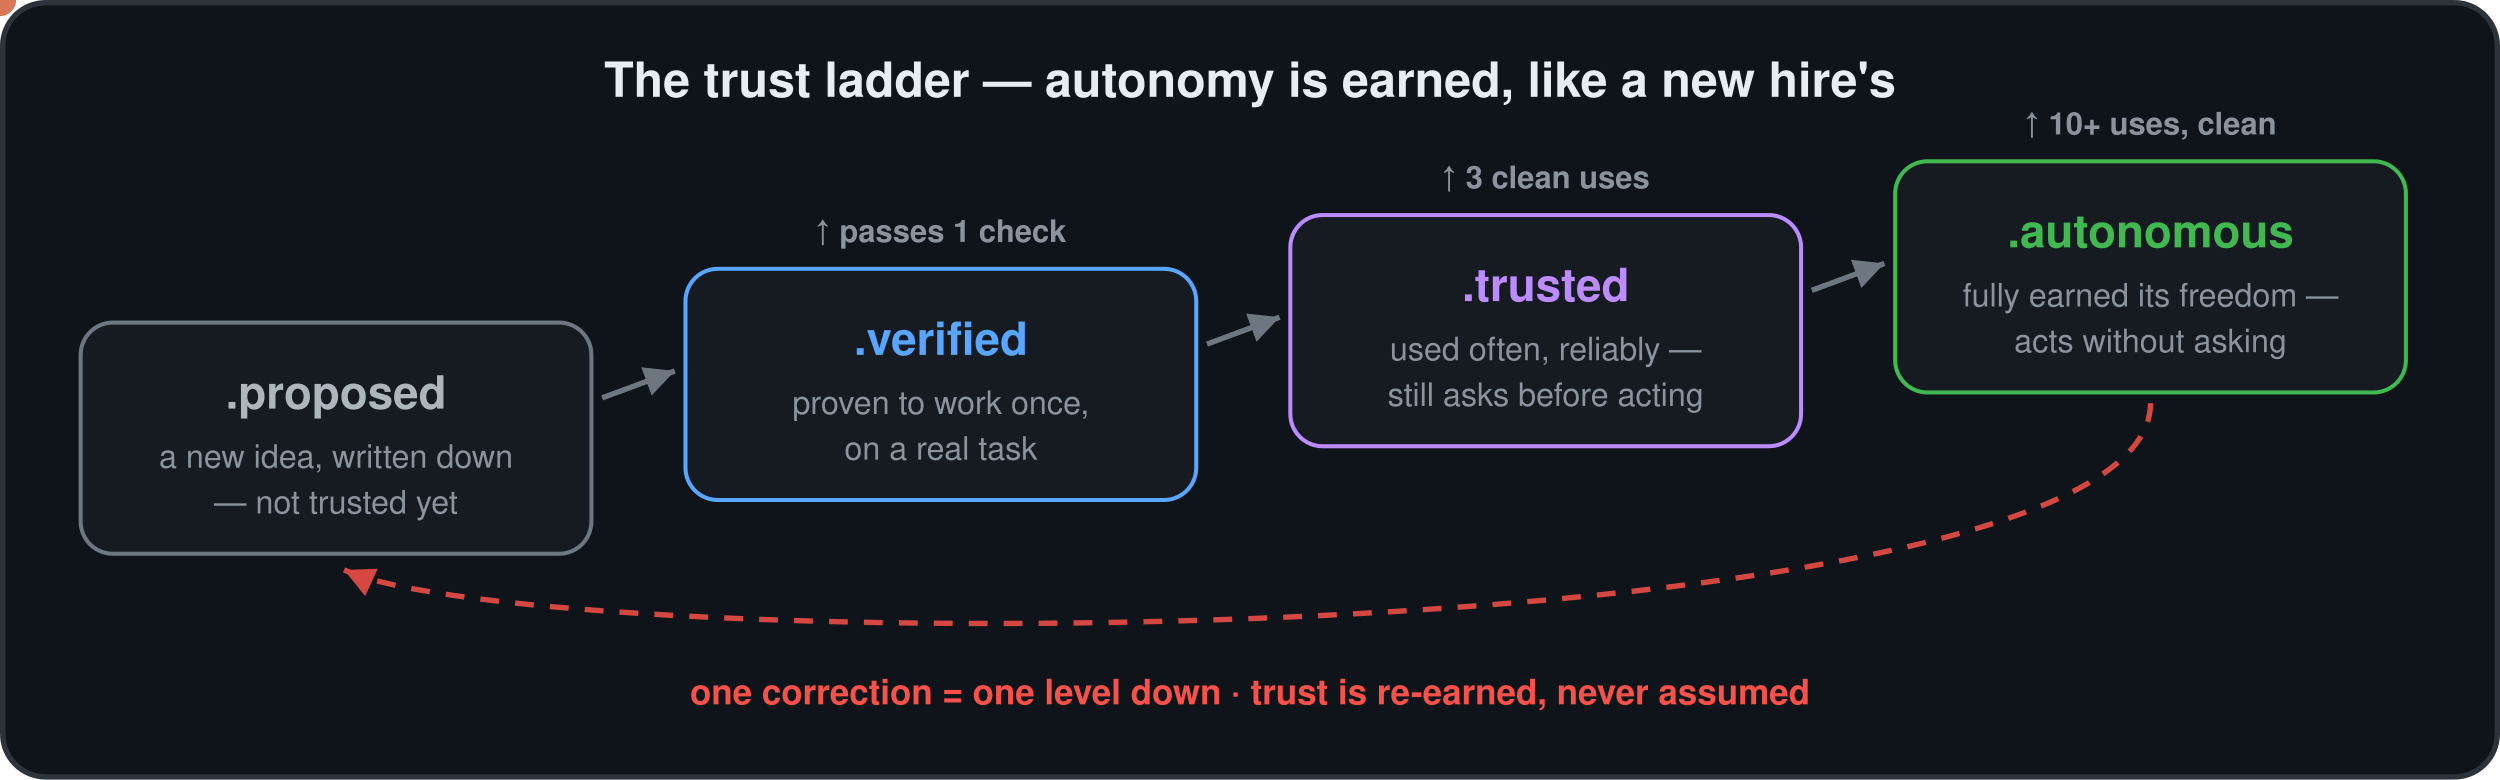
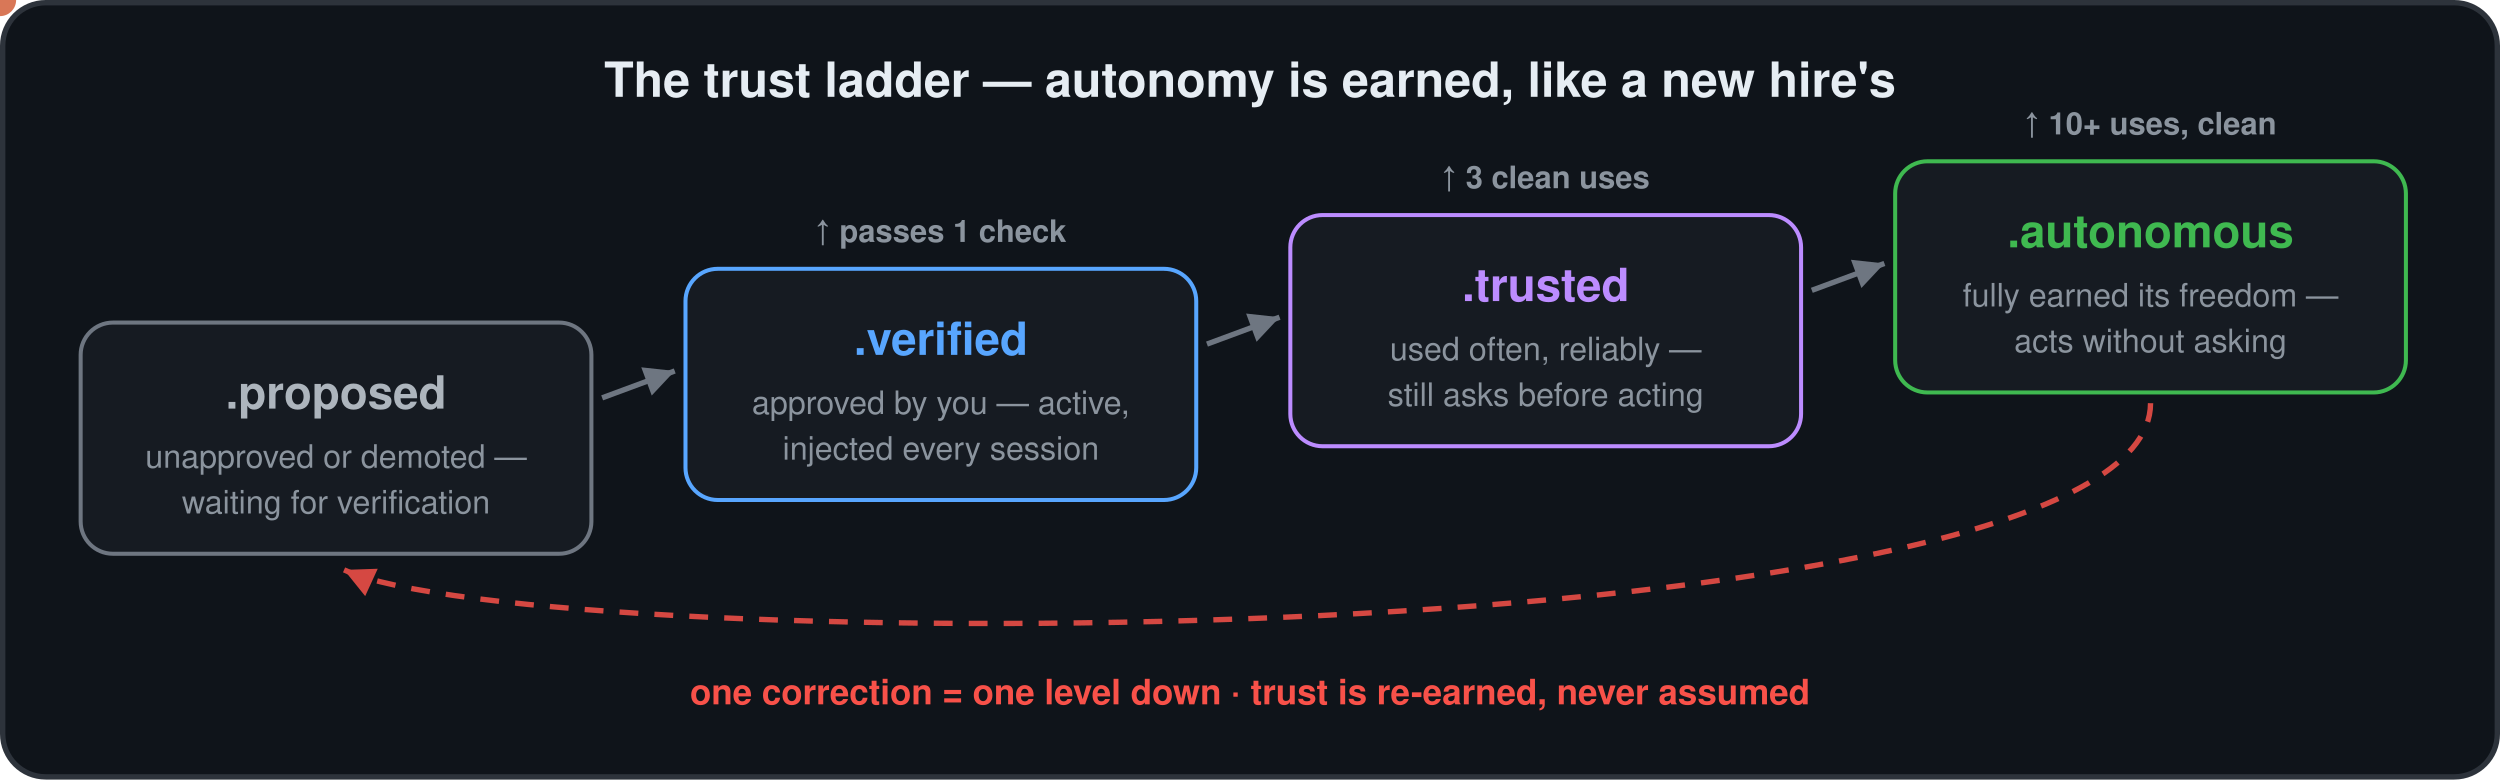
<svg xmlns="http://www.w3.org/2000/svg" width="930" height="290" viewBox="0 0 930 290" fill="none" role="img" aria-label="The trust ladder: proposed, then verified, then trusted, then autonomous. One correction moves a skill one level down.">
  <defs>
    <style>
      .t  { font-family: ui-sans-serif, -apple-system, 'Segoe UI', Helvetica, Arial, sans-serif; }
      .tier { font-size: 17px; font-weight: 800; }
      .sub  { font-size: 12px; font-weight: 500; fill: #8B949E; }
      .lbl  { font-size: 11.5px; font-weight: 600; fill: #8B949E; }
    </style>
    <marker id="arrUp" viewBox="0 0 10 10" refX="8" refY="5" markerWidth="7" markerHeight="7" orient="auto-start-reverse">
      <path d="M 0 1 L 8 5 L 0 9 z" fill="#6E7681" />
    </marker>
    <marker id="arrDown" viewBox="0 0 10 10" refX="8" refY="5" markerWidth="7" markerHeight="7" orient="auto-start-reverse">
      <path d="M 0 1 L 8 5 L 0 9 z" fill="#F85149" />
    </marker>
  </defs>
  <rect x="1" y="1" width="928" height="288" rx="16" fill="#0F141A" stroke="#2D333B" stroke-width="2" />
  <g>
    <rect x="30" y="120" width="190" height="86" rx="12" fill="#161B22" stroke="#6E7681" stroke-width="1.5" />
    <rect x="30" y="120" width="190" height="86" rx="12" fill="none" stroke="#6E7681" stroke-width="3" opacity="0">
      <animate attributeName="opacity" values="1;1;0;0" keyTimes="0;0.2;0.25;1" dur="8s" repeatCount="indefinite" />
    </rect>
    <text x="125" y="152" text-anchor="middle" class="t tier" fill="#ADB5BD">.proposed</text>
-     <text x="125" y="174" text-anchor="middle" class="t sub">a new idea, written down</text>
-     <text x="125" y="191" text-anchor="middle" class="t sub">— not trusted yet</text>
+     <text x="125" y="174" text-anchor="middle" class="t sub">unapproved or demoted —</text>
+     <text x="125" y="191" text-anchor="middle" class="t sub">waiting for verification</text>
  </g>
  <line x1="224" y1="148" x2="251" y2="138" stroke="#6E7681" stroke-width="2" marker-end="url(#arrUp)" />
  <text x="350" y="90" text-anchor="middle" class="t lbl">↑ passes 1 check</text>
  <g>
    <rect x="255" y="100" width="190" height="86" rx="12" fill="#161B22" stroke="#58A6FF" stroke-width="1.5" />
    <rect x="255" y="100" width="190" height="86" rx="12" fill="none" stroke="#58A6FF" stroke-width="3" opacity="0">
      <animate attributeName="opacity" values="0;0;1;1;0;0" keyTimes="0;0.2;0.25;0.45;0.5;1" dur="8s" repeatCount="indefinite" />
    </rect>
    <text x="350" y="132" text-anchor="middle" class="t tier" fill="#58A6FF">.verified</text>
-     <text x="350" y="154" text-anchor="middle" class="t sub">proven to work once,</text>
-     <text x="350" y="171" text-anchor="middle" class="t sub">on a real task</text>
+     <text x="350" y="154" text-anchor="middle" class="t sub">approved by you — active,</text>
+     <text x="350" y="171" text-anchor="middle" class="t sub">injected every session</text>
  </g>
  <line x1="449" y1="128" x2="476" y2="118" stroke="#6E7681" stroke-width="2" marker-end="url(#arrUp)" />
  <text x="575" y="70" text-anchor="middle" class="t lbl">↑ 3 clean uses</text>
  <g>
    <rect x="480" y="80" width="190" height="86" rx="12" fill="#161B22" stroke="#BC8CFF" stroke-width="1.5" />
    <rect x="480" y="80" width="190" height="86" rx="12" fill="none" stroke="#BC8CFF" stroke-width="3" opacity="0">
      <animate attributeName="opacity" values="0;0;1;1;0;0" keyTimes="0;0.45;0.5;0.7;0.75;1" dur="8s" repeatCount="indefinite" />
    </rect>
    <text x="575" y="112" text-anchor="middle" class="t tier" fill="#BC8CFF">.trusted</text>
    <text x="575" y="134" text-anchor="middle" class="t sub">used often, reliably —</text>
    <text x="575" y="151" text-anchor="middle" class="t sub">still asks before acting</text>
  </g>
  <line x1="674" y1="108" x2="701" y2="98" stroke="#6E7681" stroke-width="2" marker-end="url(#arrUp)" />
  <text x="800" y="50" text-anchor="middle" class="t lbl">↑ 10+ uses, clean</text>
  <g>
    <rect x="705" y="60" width="190" height="86" rx="12" fill="#161B22" stroke="#3FB950" stroke-width="1.5" />
    <rect x="705" y="60" width="190" height="86" rx="12" fill="none" stroke="#3FB950" stroke-width="3" opacity="0">
      <animate attributeName="opacity" values="0;0;1;1;0" keyTimes="0;0.7;0.75;0.95;1" dur="8s" repeatCount="indefinite" />
    </rect>
    <text x="800" y="92" text-anchor="middle" class="t tier" fill="#3FB950">.autonomous</text>
    <text x="800" y="114" text-anchor="middle" class="t sub">fully earned its freedom —</text>
    <text x="800" y="131" text-anchor="middle" class="t sub">acts without asking</text>
  </g>
  <circle r="6" fill="#D97757">
    <animateMotion dur="8s" repeatCount="indefinite" path="M 125 163 L 350 143 L 575 123 L 800 103" calcMode="linear" />
    <animate attributeName="opacity" values="0;1;1;1;1;0" keyTimes="0;0.06;0.3;0.6;0.9;1" dur="8s" repeatCount="indefinite" />
  </circle>
  <path d="M 800 150 C 800 245, 200 245, 128 212" stroke="#F85149" stroke-width="2" stroke-dasharray="7 6" fill="none" marker-end="url(#arrDown)" opacity="0.85">
    <animate attributeName="stroke-dashoffset" from="0" to="-52" dur="2.2s" repeatCount="indefinite" />
  </path>
  <text x="465" y="262" text-anchor="middle" class="t" font-size="13" font-weight="700" fill="#F85149">one correction = one level down  ·  trust is re-earned, never assumed</text>
  <text x="465" y="36" text-anchor="middle" class="t" font-size="18" font-weight="800" fill="#E6EDF3">The trust ladder — autonomy is earned, like a new hire's</text>
</svg>
